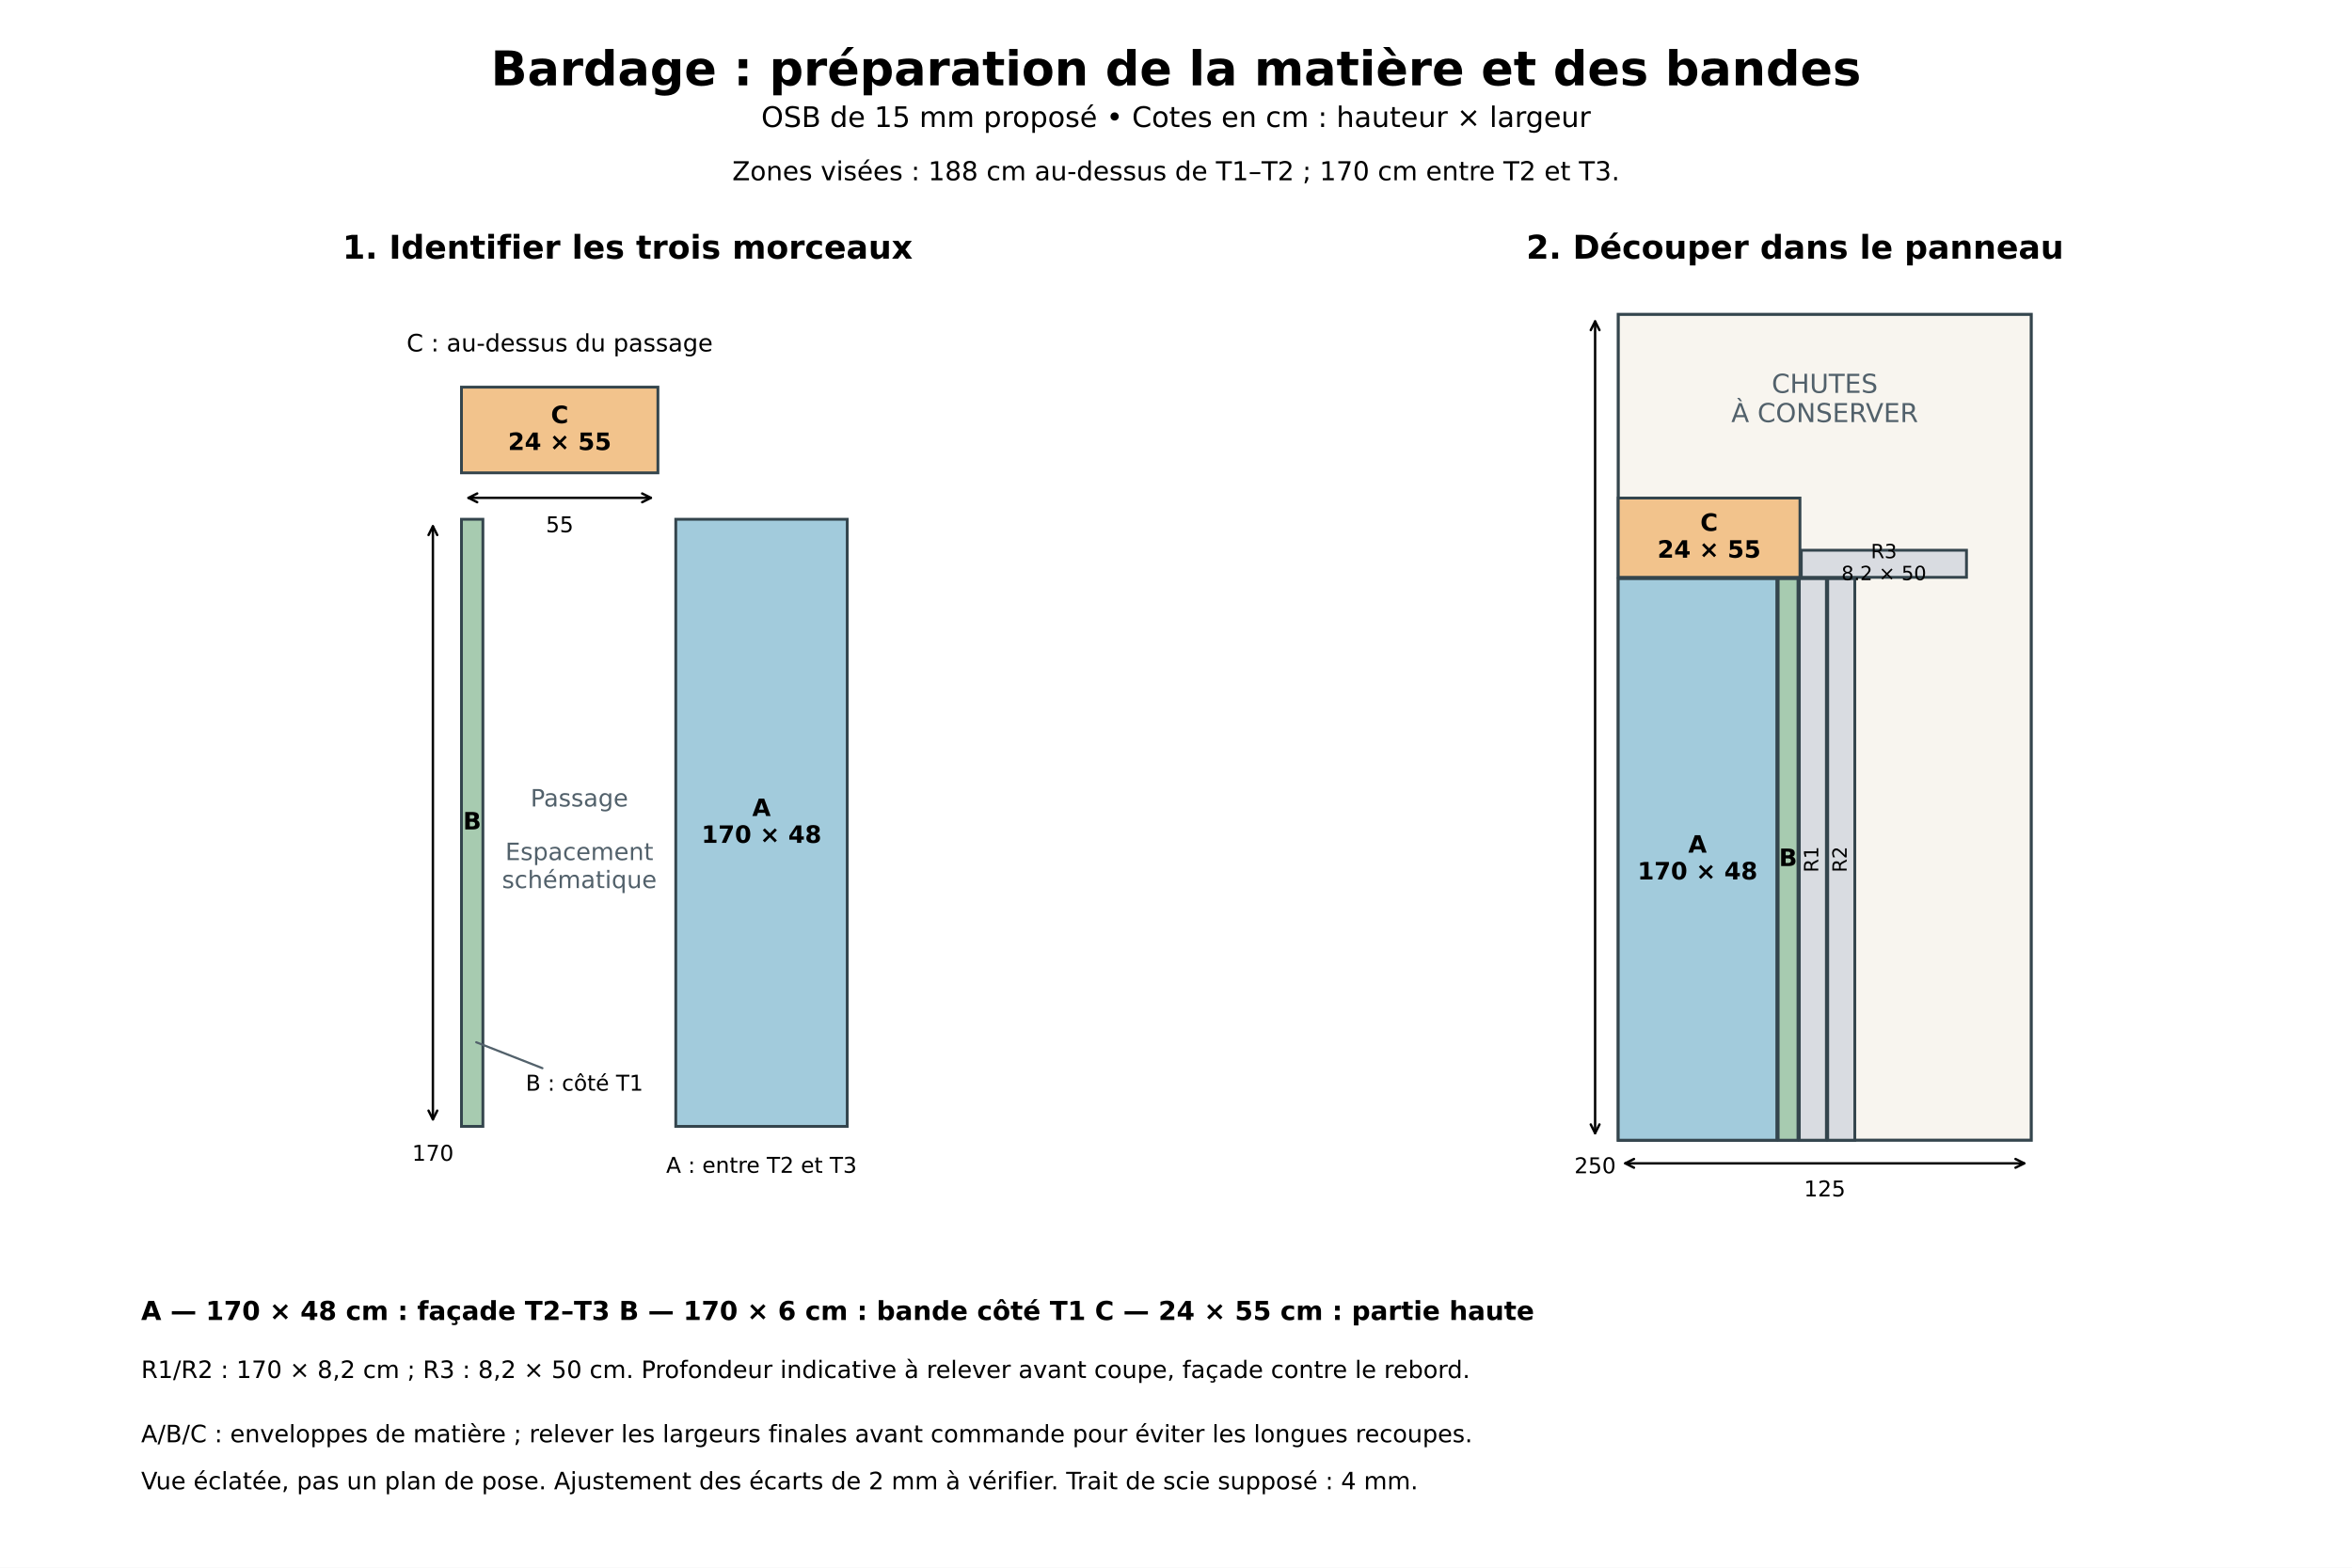
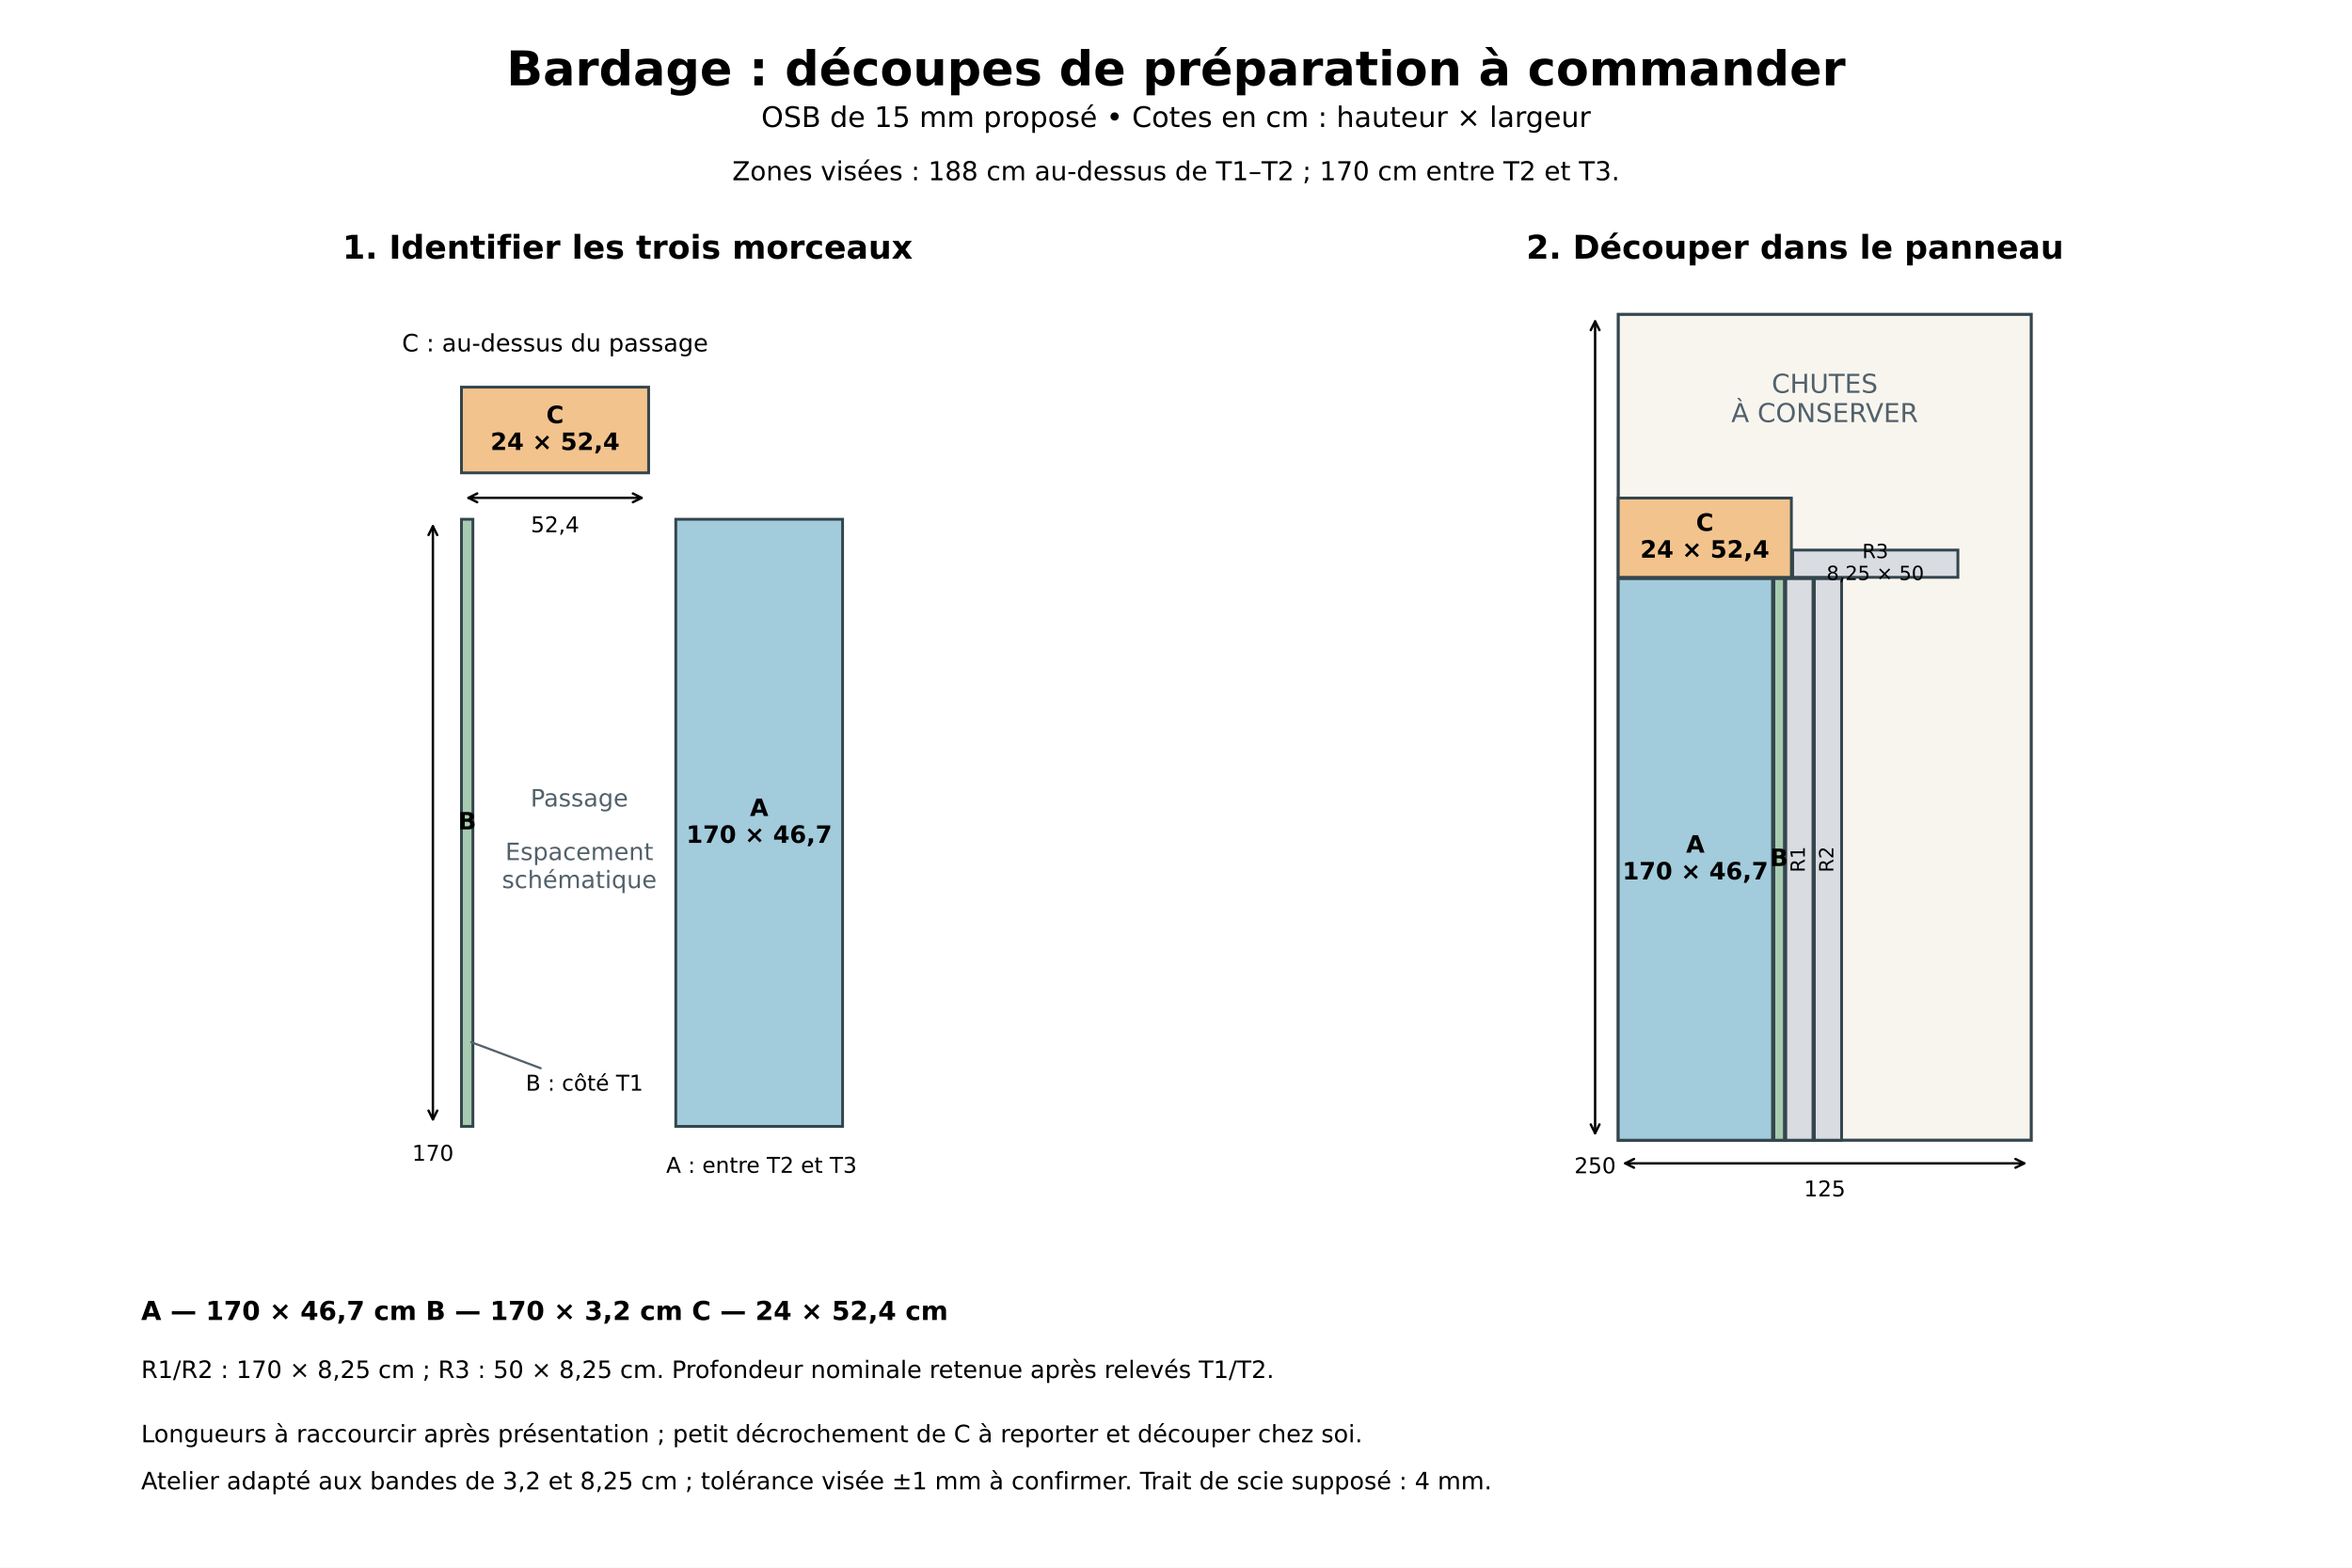
<svg xmlns="http://www.w3.org/2000/svg" width="1080pt" height="720pt" viewBox="0 0 1080 720" version="1.1">
  <defs>
    <style type="text/css">*{stroke-linejoin: round; stroke-linecap: butt}</style>
  </defs>
  <g id="figure_1">
    <g id="patch_1">
      <path d="M 0 720 L 1080 720 L 1080 0 L 0 0 z " style="fill: #ffffff" />
    </g>
    <g id="axes_1">
      <g id="patch_2">
-         <path d="M 211.896 517.316 L 221.737 517.316 L 221.737 238.49 L 211.896 238.49 z " clip-path="url(#p547f47599a)" style="fill: #a7cbb0; stroke: #34454d; stroke-width: 1.3; stroke-linejoin: miter" />
+         <path d="M 211.896 517.316 L 217.145 517.316 L 217.145 238.49 L 211.896 238.49 z " clip-path="url(#pd229c77fe9)" style="fill: #a7cbb0; stroke: #34454d; stroke-width: 1.3; stroke-linejoin: miter" />
      </g>
      <g id="patch_3">
-         <path d="M 310.306 517.316 L 389.033 517.316 L 389.033 238.49 L 310.306 238.49 z " clip-path="url(#p547f47599a)" style="fill: #a2cbdc; stroke: #34454d; stroke-width: 1.3; stroke-linejoin: miter" />
+         <path d="M 310.306 517.316 L 386.901 517.316 L 386.901 238.49 L 310.306 238.49 z " clip-path="url(#pd229c77fe9)" style="fill: #a2cbdc; stroke: #34454d; stroke-width: 1.3; stroke-linejoin: miter" />
      </g>
      <g id="patch_4">
-         <path d="M 211.896 217.168 L 302.105 217.168 L 302.105 177.804 L 211.896 177.804 z " clip-path="url(#p547f47599a)" style="fill: #f2c38c; stroke: #34454d; stroke-width: 1.3; stroke-linejoin: miter" />
+         <path d="M 211.896 217.168 L 297.841 217.168 L 297.841 177.804 L 211.896 177.804 z " clip-path="url(#pd229c77fe9)" style="fill: #f2c38c; stroke: #34454d; stroke-width: 1.3; stroke-linejoin: miter" />
      </g>
      <g id="text_1">
-         <text style="font: 700 11px 'DejaVu Sans'; text-anchor: middle" x="216.817" y="380.938" transform="rotate(-0 216.8169 380.938)">B</text>
+         <text style="font: 700 11px 'DejaVu Sans'; text-anchor: middle" x="214.521" y="380.938" transform="rotate(-0 214.5207 380.938)">B</text>
      </g>
      <g id="text_2">
-         <text style="font: 700 11px 'DejaVu Sans'" transform="translate(345.4129 374.7792)">A</text>
-         <text style="font: 700 11px 'DejaVu Sans'" transform="translate(322.0972 387.0968)">170 × 48</text>
+         <text style="font: 700 11px 'DejaVu Sans'" transform="translate(344.3468 374.7792)">A</text>
+         <text style="font: 700 11px 'DejaVu Sans'" transform="translate(315.1152 387.0968)">170 × 46,7</text>
      </g>
      <g id="text_3">
-         <text style="font: 700 11px 'DejaVu Sans'" transform="translate(252.9642 194.3622)">C</text>
-         <text style="font: 700 11px 'DejaVu Sans'" transform="translate(233.2553 206.6798)">24 × 55</text>
+         <text style="font: 700 11px 'DejaVu Sans'" transform="translate(250.832 194.3622)">C</text>
+         <text style="font: 700 11px 'DejaVu Sans'" transform="translate(225.2072 206.6798)">24 × 52,4</text>
      </g>
      <g id="text_4">
-         <text style="font: 11px 'DejaVu Sans'; text-anchor: middle" x="257.001" y="161.402" transform="rotate(-0 257.0007 161.4023)">C : au-dessus du passage</text>
+         <text style="font: 11px 'DejaVu Sans'; text-anchor: middle" x="254.869" y="161.402" transform="rotate(-0 254.8685 161.4023)">C : au-dessus du passage</text>
      </g>
      <g id="text_5">
        <text style="fill: #52616b; font: 11px 'DejaVu Sans'" transform="translate(243.6056 370.3984)">Passage</text>
        <text style="fill: #52616b; font: 11px 'DejaVu Sans'" transform="translate(266.0216 382.716)" />
        <text style="fill: #52616b; font: 11px 'DejaVu Sans'" transform="translate(232.0273 395.0336)">Espacement</text>
        <text style="fill: #52616b; font: 11px 'DejaVu Sans'" transform="translate(230.489 407.8792)">schématique</text>
      </g>
      <g id="text_6">
        <text style="font: 10px 'DejaVu Sans'; text-anchor: middle" x="349.669" y="538.638" transform="rotate(-0 349.6694 538.6378)">A : entre T2 et T3</text>
      </g>
      <g id="patch_5">
-         <path d="M 249.063 490.586 Q 233.871 484.634 218.679 478.682 " style="fill: none; stroke: #52616b; stroke-linecap: round" />
+         <path d="M 248.272 490.612 Q 232.334 484.634 216.395 478.655 " style="fill: none; stroke: #52616b; stroke-linecap: round" />
      </g>
      <g id="text_7">
        <text style="font: 10px 'DejaVu Sans'; text-anchor: start" x="241.419" y="500.914" transform="rotate(-0 241.4192 500.9143)">B : côté T1</text>
      </g>
      <g id="patch_6">
        <path d="M 198.775 241.723 Q 198.775 377.906 198.775 514.088 " style="fill: none; stroke: #000000; stroke-width: 1.1; stroke-linecap: round" />
        <path d="M 196.775 245.723 L 198.775 241.723 L 200.775 245.723 " style="fill: none; stroke: #000000; stroke-width: 1.1; stroke-linecap: round" />
        <path d="M 200.775 510.088 L 198.775 514.088 L 196.775 510.088 " style="fill: none; stroke: #000000; stroke-width: 1.1; stroke-linecap: round" />
      </g>
      <g id="text_8">
        <text style="font: 10px 'DejaVu Sans'; text-anchor: middle" x="198.775" y="533.115" transform="rotate(-0 198.7752 533.115)">170</text>
      </g>
      <g id="patch_7">
-         <path d="M 298.874 228.649 Q 257 228.649 215.126 228.649 " style="fill: none; stroke: #000000; stroke-width: 1.1; stroke-linecap: round" />
-         <path d="M 294.874 226.649 L 298.874 228.649 L 294.874 230.649 " style="fill: none; stroke: #000000; stroke-width: 1.1; stroke-linecap: round" />
-         <path d="M 219.126 230.649 L 215.126 228.649 L 219.126 226.649 " style="fill: none; stroke: #000000; stroke-width: 1.1; stroke-linecap: round" />
+         <path d="M 294.61 228.649 Q 254.868 228.649 215.127 228.649 " style="fill: none; stroke: #000000; stroke-width: 1.1; stroke-linecap: round" />
+         <path d="M 290.61 226.649 L 294.61 228.649 L 290.61 230.649 " style="fill: none; stroke: #000000; stroke-width: 1.1; stroke-linecap: round" />
+         <path d="M 219.127 230.649 L 215.127 228.649 L 219.127 226.649 " style="fill: none; stroke: #000000; stroke-width: 1.1; stroke-linecap: round" />
      </g>
      <g id="text_9">
-         <text style="font: 10px 'DejaVu Sans'; text-anchor: middle" x="257.001" y="244.448" transform="rotate(-0 257.0007 244.4479)">55</text>
+         <text style="font: 10px 'DejaVu Sans'; text-anchor: middle" x="254.869" y="244.448" transform="rotate(-0 254.8685 244.4479)">52,4</text>
      </g>
      <g id="text_10">
        <text style="font: 700 15px 'DejaVu Sans'; text-anchor: middle" x="288.164" y="118.8" transform="rotate(-0 288.1636 118.8)">1. Identifier les trois morceaux</text>
      </g>
    </g>
    <g id="axes_2">
      <g id="patch_8">
-         <path d="M 743.069 523.671 L 932.712 523.671 L 932.712 144.386 L 743.069 144.386 z " clip-path="url(#pd23f4bc24b)" style="fill: #f8f5ef; stroke: #34454d; stroke-width: 1.4; stroke-linejoin: miter" />
+         <path d="M 743.069 523.671 L 932.712 523.671 L 932.712 144.386 L 743.069 144.386 z " clip-path="url(#pe4f9077fb1)" style="fill: #f8f5ef; stroke: #34454d; stroke-width: 1.4; stroke-linejoin: miter" />
      </g>
      <g id="patch_9">
-         <path d="M 743.069 523.671 L 815.892 523.671 L 815.892 265.757 L 743.069 265.757 z " clip-path="url(#pd23f4bc24b)" style="fill: #a2cbdc; stroke: #34454d; stroke-width: 1.3; stroke-linejoin: miter" />
+         <path d="M 743.069 523.671 L 813.92 523.671 L 813.92 265.757 L 743.069 265.757 z " clip-path="url(#pe4f9077fb1)" style="fill: #a2cbdc; stroke: #34454d; stroke-width: 1.3; stroke-linejoin: miter" />
      </g>
      <g id="patch_10">
-         <path d="M 816.499 523.671 L 825.602 523.671 L 825.602 265.757 L 816.499 265.757 z " clip-path="url(#pd23f4bc24b)" style="fill: #a7cbb0; stroke: #34454d; stroke-width: 1.3; stroke-linejoin: miter" />
+         <path d="M 814.527 523.671 L 819.382 523.671 L 819.382 265.757 L 814.527 265.757 z " clip-path="url(#pe4f9077fb1)" style="fill: #a7cbb0; stroke: #34454d; stroke-width: 1.3; stroke-linejoin: miter" />
      </g>
      <g id="patch_11">
-         <path d="M 826.209 523.671 L 838.649 523.671 L 838.649 265.757 L 826.209 265.757 z " clip-path="url(#pd23f4bc24b)" style="fill: #d9dce1; stroke: #34454d; stroke-width: 1.3; stroke-linejoin: miter" />
+         <path d="M 819.988 523.671 L 832.505 523.671 L 832.505 265.757 L 819.988 265.757 z " clip-path="url(#pe4f9077fb1)" style="fill: #d9dce1; stroke: #34454d; stroke-width: 1.3; stroke-linejoin: miter" />
      </g>
      <g id="patch_12">
-         <path d="M 839.256 523.671 L 851.697 523.671 L 851.697 265.757 L 839.256 265.757 z " clip-path="url(#pd23f4bc24b)" style="fill: #d9dce1; stroke: #34454d; stroke-width: 1.3; stroke-linejoin: miter" />
+         <path d="M 833.112 523.671 L 845.628 523.671 L 845.628 265.757 L 833.112 265.757 z " clip-path="url(#pe4f9077fb1)" style="fill: #d9dce1; stroke: #34454d; stroke-width: 1.3; stroke-linejoin: miter" />
      </g>
      <g id="patch_13">
-         <path d="M 743.069 265.15 L 826.512 265.15 L 826.512 228.739 L 743.069 228.739 z " clip-path="url(#pd23f4bc24b)" style="fill: #f2c38c; stroke: #34454d; stroke-width: 1.3; stroke-linejoin: miter" />
+         <path d="M 743.069 265.15 L 822.568 265.15 L 822.568 228.739 L 743.069 228.739 z " clip-path="url(#pe4f9077fb1)" style="fill: #f2c38c; stroke: #34454d; stroke-width: 1.3; stroke-linejoin: miter" />
      </g>
      <g id="patch_14">
-         <path d="M 827.119 265.15 L 902.976 265.15 L 902.976 252.71 L 827.119 252.71 z " clip-path="url(#pd23f4bc24b)" style="fill: #d9dce1; stroke: #34454d; stroke-width: 1.3; stroke-linejoin: miter" />
+         <path d="M 823.174 265.15 L 899.032 265.15 L 899.032 252.634 L 823.174 252.634 z " clip-path="url(#pe4f9077fb1)" style="fill: #d9dce1; stroke: #34454d; stroke-width: 1.3; stroke-linejoin: miter" />
      </g>
      <g id="text_11">
-         <text style="font: 700 11px 'DejaVu Sans'" transform="translate(775.2242 391.5908)">A</text>
-         <text style="font: 700 11px 'DejaVu Sans'" transform="translate(751.9085 403.9084)">170 × 48</text>
+         <text style="font: 700 11px 'DejaVu Sans'" transform="translate(774.238 391.5908)">A</text>
+         <text style="font: 700 11px 'DejaVu Sans'" transform="translate(745.0064 403.9084)">170 × 46,7</text>
      </g>
      <g id="text_12">
-         <text style="font: 700 11px 'DejaVu Sans'; text-anchor: middle" x="821.05" y="397.75" transform="rotate(-0 821.0504 397.7496)">B</text>
+         <text style="font: 700 11px 'DejaVu Sans'; text-anchor: middle" x="816.954" y="397.75" transform="rotate(-0 816.9541 397.7496)">B</text>
      </g>
      <g id="text_13">
-         <text style="font: 9px 'DejaVu Sans'" transform="translate(834.9124 400.7042) rotate(-90)">R1</text>
+         <text style="font: 9px 'DejaVu Sans'" transform="translate(828.73 400.7042) rotate(-90)">R1</text>
      </g>
      <g id="text_14">
-         <text style="font: 9px 'DejaVu Sans'" transform="translate(847.9598 400.7042) rotate(-90)">R2</text>
+         <text style="font: 9px 'DejaVu Sans'" transform="translate(841.8533 400.7042) rotate(-90)">R2</text>
      </g>
      <g id="text_15">
-         <text style="font: 700 11px 'DejaVu Sans'" transform="translate(780.7542 243.8211)">C</text>
-         <text style="font: 700 11px 'DejaVu Sans'" transform="translate(761.0453 256.1387)">24 × 55</text>
+         <text style="font: 700 11px 'DejaVu Sans'" transform="translate(778.7819 243.8211)">C</text>
+         <text style="font: 700 11px 'DejaVu Sans'" transform="translate(753.157 256.1387)">24 × 52,4</text>
      </g>
      <g id="text_16">
-         <text style="font: 9px 'DejaVu Sans'" transform="translate(859.0576 256.3744)">R3</text>
-         <text style="font: 9px 'DejaVu Sans'" transform="translate(845.5337 266.4525)">8.2 × 50</text>
+         <text style="font: 9px 'DejaVu Sans'" transform="translate(855.113 256.3365)">R3</text>
+         <text style="font: 9px 'DejaVu Sans'" transform="translate(838.726 266.4145)">8,25 × 50</text>
      </g>
      <g id="text_17">
        <text style="fill: #52616b; font: 12px 'DejaVu Sans'" transform="translate(813.5325 180.424)">CHUTES</text>
        <text style="fill: #52616b; font: 12px 'DejaVu Sans'" transform="translate(794.9738 193.8614)">À CONSERVER</text>
      </g>
      <g id="patch_15">
        <path d="M 929.483 534.291 Q 837.892 534.291 746.3 534.291 " style="fill: none; stroke: #000000; stroke-width: 1.1; stroke-linecap: round" />
        <path d="M 925.483 532.291 L 929.483 534.291 L 925.483 536.291 " style="fill: none; stroke: #000000; stroke-width: 1.1; stroke-linecap: round" />
        <path d="M 750.3 536.291 L 746.3 534.291 L 750.3 532.291 " style="fill: none; stroke: #000000; stroke-width: 1.1; stroke-linecap: round" />
      </g>
      <g id="text_18">
        <text style="font: 10px 'DejaVu Sans'; text-anchor: middle" x="837.891" y="549.476" transform="rotate(-0 837.8906 549.4756)">125</text>
      </g>
      <g id="patch_16">
        <path d="M 732.449 147.615 Q 732.449 334.028 732.449 520.441 " style="fill: none; stroke: #000000; stroke-width: 1.1; stroke-linecap: round" />
        <path d="M 730.449 151.615 L 732.449 147.615 L 734.449 151.615 " style="fill: none; stroke: #000000; stroke-width: 1.1; stroke-linecap: round" />
        <path d="M 734.449 516.441 L 732.449 520.441 L 730.449 516.441 " style="fill: none; stroke: #000000; stroke-width: 1.1; stroke-linecap: round" />
      </g>
      <g id="text_19">
        <text style="font: 10px 'DejaVu Sans'; text-anchor: middle" x="732.449" y="538.856" transform="rotate(-0 732.4492 538.8556)">250</text>
      </g>
      <g id="text_20">
        <text style="font: 700 15px 'DejaVu Sans'; text-anchor: middle" x="824.236" y="118.8" transform="rotate(-0 824.2364 118.8)">2. Découper dans le panneau</text>
      </g>
    </g>
    <g id="text_21">
-       <text style="font: 700 22px 'DejaVu Sans'; text-anchor: middle" x="540" y="39.197" transform="rotate(-0 540 39.19656)">Bardage : préparation de la matière et des bandes</text>
+       <text style="font: 700 22px 'DejaVu Sans'; text-anchor: middle" x="540" y="39.197" transform="rotate(-0 540 39.19656)">Bardage : découpes de préparation à commander</text>
    </g>
    <g id="text_22">
      <text style="font: 13px 'DejaVu Sans'; text-anchor: middle" x="540" y="58.32" transform="rotate(-0 540 58.32)">OSB de 15 mm proposé • Cotes en cm : hauteur × largeur</text>
    </g>
    <g id="text_23">
      <text style="font: 12px 'DejaVu Sans'; text-anchor: middle" x="540" y="82.8" transform="rotate(-0 540 82.8)">Zones visées : 188 cm au-dessus de T1–T2 ; 170 cm entre T2 et T3.</text>
    </g>
    <g id="text_24">
-       <text style="font: 700 12px 'DejaVu Sans'; text-anchor: start" x="64.8" y="606.24" transform="rotate(-0 64.8 606.24)">A — 170 × 48 cm : façade T2–T3     B — 170 × 6 cm : bande côté T1     C — 24 × 55 cm : partie haute</text>
+       <text style="font: 700 12px 'DejaVu Sans'; text-anchor: start" x="64.8" y="606.24" transform="rotate(-0 64.8 606.24)">A — 170 × 46,7 cm    B — 170 × 3,2 cm    C — 24 × 52,4 cm</text>
    </g>
    <g id="text_25">
-       <text style="font: 11px 'DejaVu Sans'; text-anchor: start" x="64.8" y="632.88" transform="rotate(-0 64.8 632.88)">R1/R2 : 170 × 8,2 cm ; R3 : 8,2 × 50 cm. Profondeur indicative à relever avant coupe, façade contre le rebord.</text>
+       <text style="font: 11px 'DejaVu Sans'; text-anchor: start" x="64.8" y="632.88" transform="rotate(-0 64.8 632.88)">R1/R2 : 170 × 8,25 cm ; R3 : 50 × 8,25 cm. Profondeur nominale retenue après relevés T1/T2.</text>
    </g>
    <g id="text_26">
-       <text style="font: 11px 'DejaVu Sans'; text-anchor: start" x="64.8" y="662.4" transform="rotate(-0 64.8 662.4)">A/B/C : enveloppes de matière ; relever les largeurs finales avant commande pour éviter les longues recoupes.</text>
+       <text style="font: 11px 'DejaVu Sans'; text-anchor: start" x="64.8" y="662.4" transform="rotate(-0 64.8 662.4)">Longueurs à raccourcir après présentation ; petit décrochement de C à reporter et découper chez soi.</text>
    </g>
    <g id="text_27">
-       <text style="font: 11px 'DejaVu Sans'; text-anchor: start" x="64.8" y="684" transform="rotate(-0 64.8 684)">Vue éclatée, pas un plan de pose. Ajustement des écarts de 2 mm à vérifier. Trait de scie supposé : 4 mm.</text>
+       <text style="font: 11px 'DejaVu Sans'; text-anchor: start" x="64.8" y="684" transform="rotate(-0 64.8 684)">Atelier adapté aux bandes de 3,2 et 8,25 cm ; tolérance visée ±1 mm à confirmer. Trait de scie supposé : 4 mm.</text>
    </g>
  </g>
  <defs>
-     <clipPath id="p547f47599a">
+     <clipPath id="pd229c77fe9">
      <rect x="175.813" y="136.8" width="224.701" height="424.8" />
    </clipPath>
-     <clipPath id="pd23f4bc24b">
+     <clipPath id="pe4f9077fb1">
      <rect x="708.175" y="136.8" width="232.123" height="424.8" />
    </clipPath>
  </defs>
</svg>
